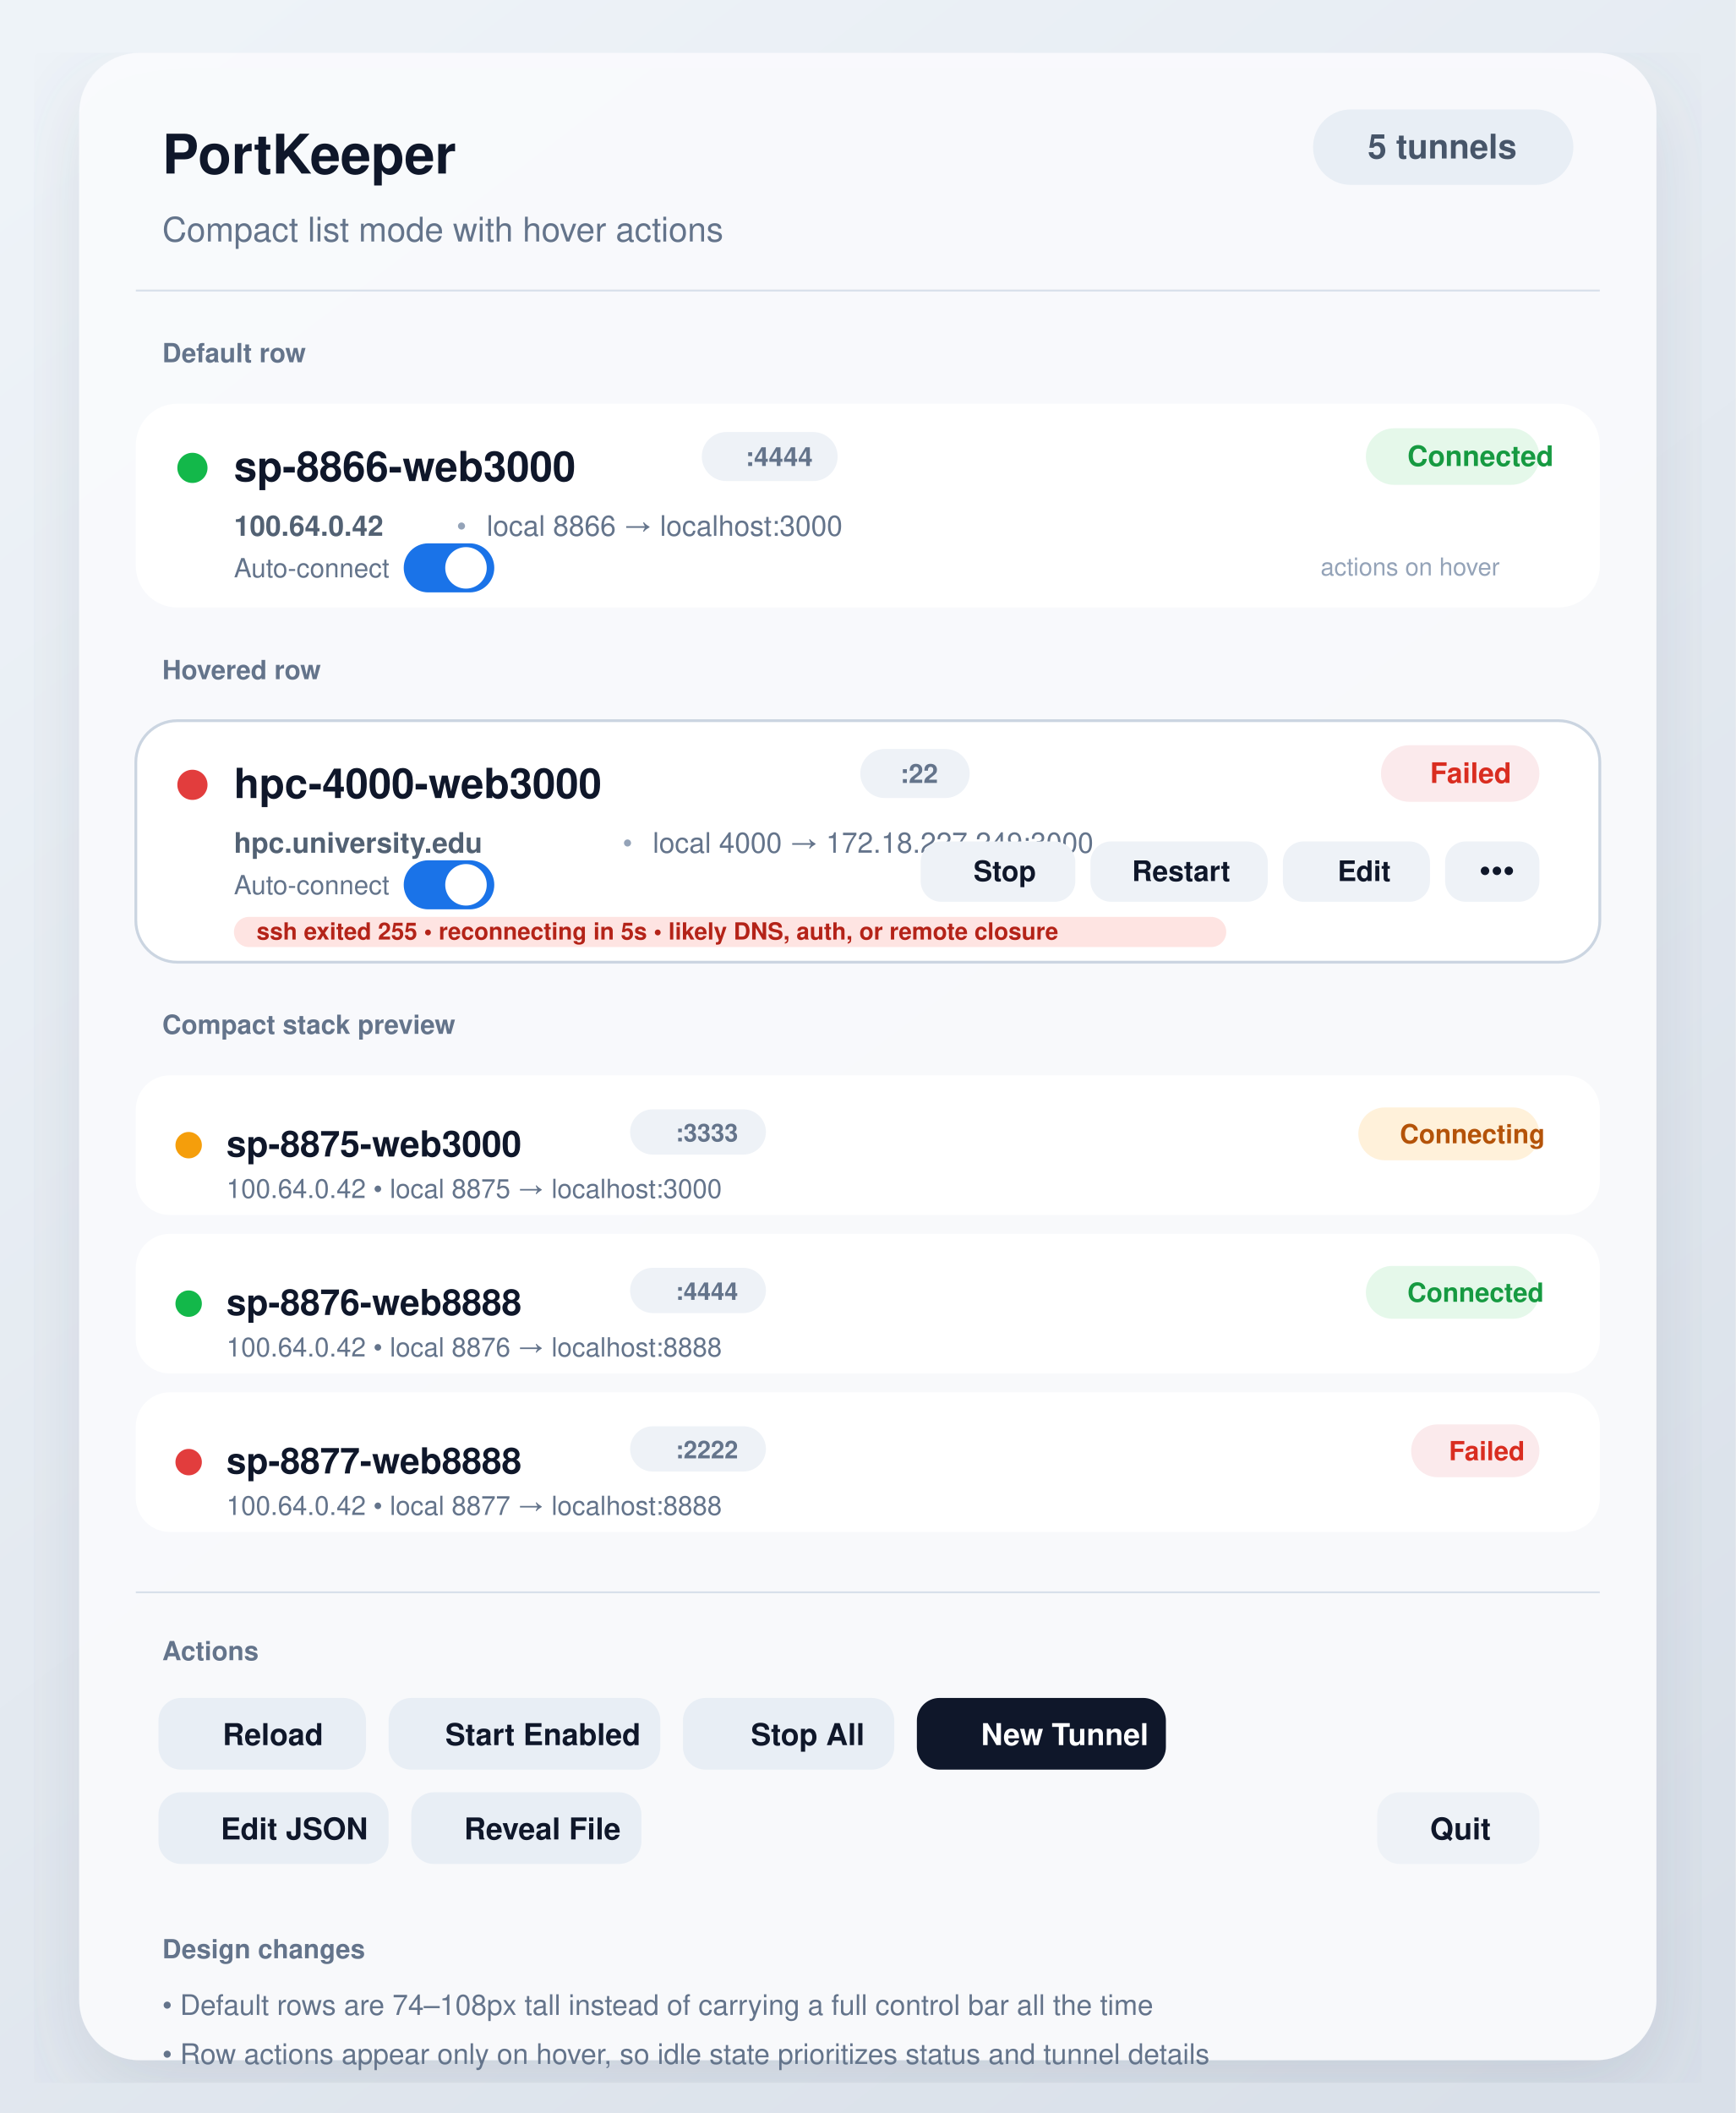
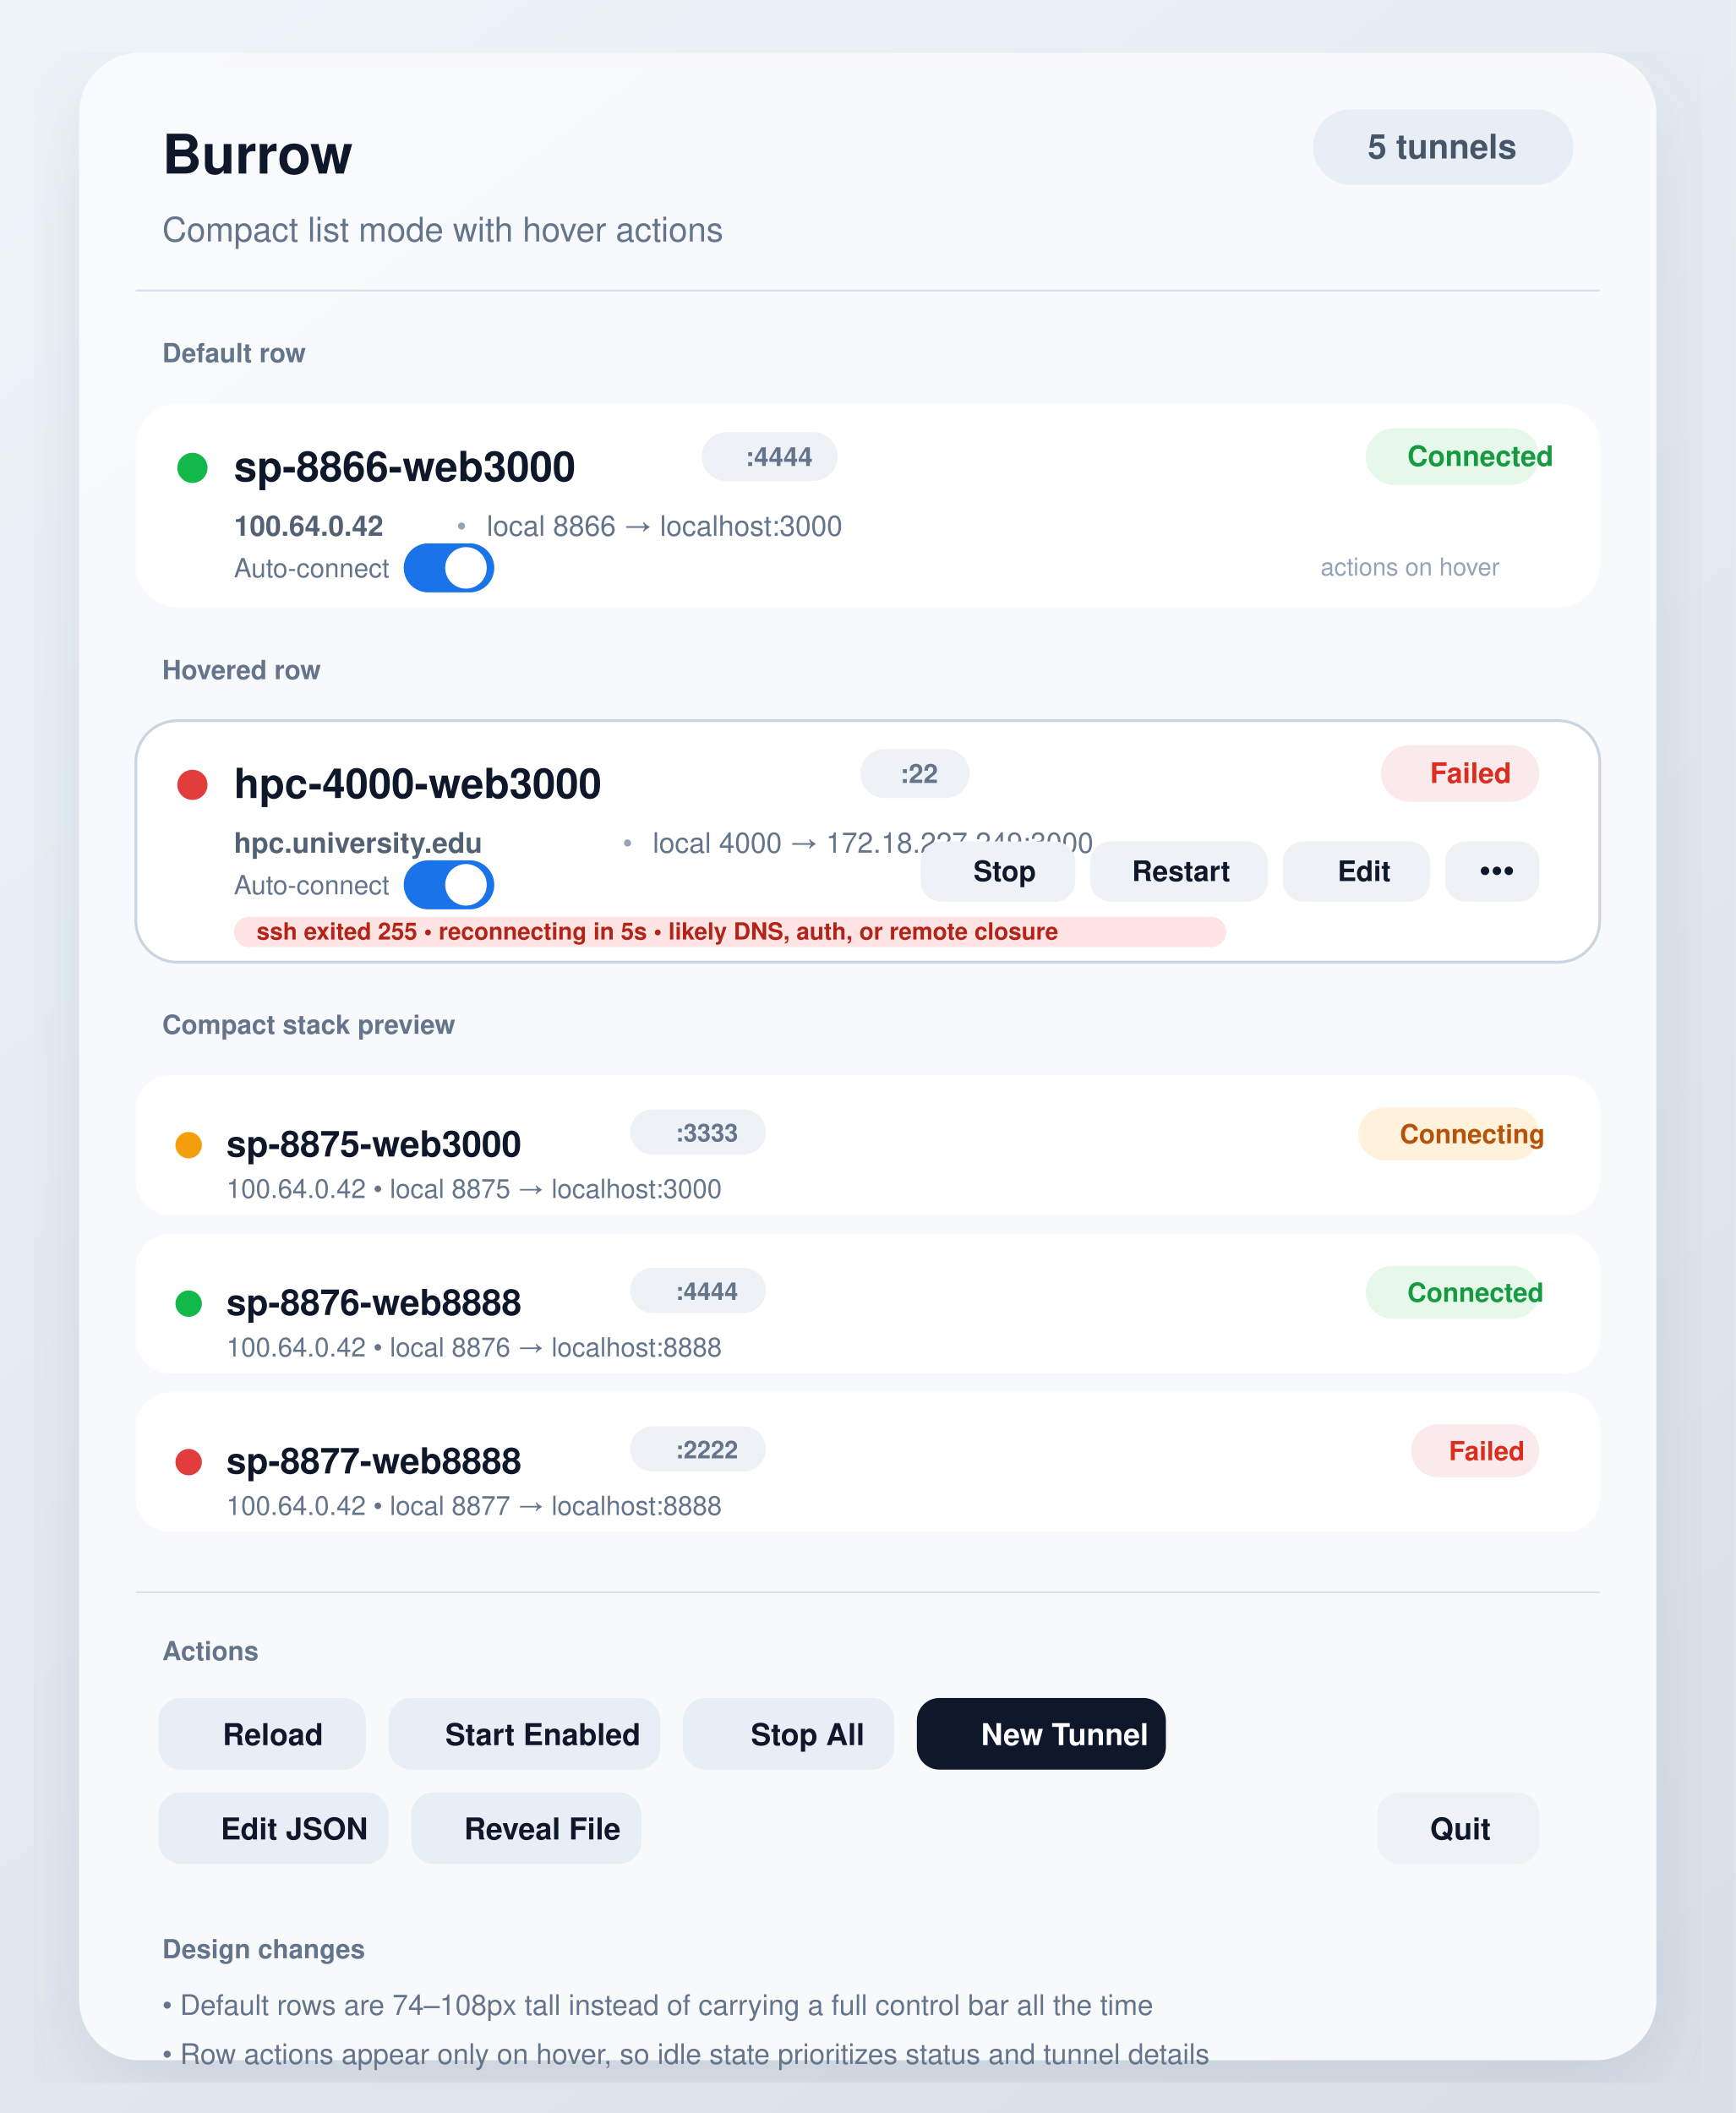
<svg xmlns="http://www.w3.org/2000/svg" width="920" height="1120" viewBox="0 0 920 1120" fill="none">
  <defs>
    <linearGradient id="bg2" x1="58" y1="36" x2="852" y2="1088" gradientUnits="userSpaceOnUse">
      <stop stop-color="#EEF3F8" />
      <stop offset="1" stop-color="#D9E0E9" />
    </linearGradient>
    <filter id="panelShadow2" x="18" y="12" width="884" height="1092" filterUnits="userSpaceOnUse" color-interpolation-filters="sRGB">
      <feDropShadow dx="0" dy="16" stdDeviation="22" flood-color="#5A6778" flood-opacity="0.16" />
    </filter>
  </defs>
  <rect width="920" height="1120" fill="url(#bg2)" />
  <g filter="url(#panelShadow2)">
    <rect x="42" y="28" width="836" height="1064" rx="32" fill="#F8FAFD" fill-opacity="0.96" />
  </g>
-   <text x="86" y="92" fill="#0F172A" font-family="SF Pro Display, Helvetica, Arial, sans-serif" font-size="29" font-weight="700">PortKeeper</text>
+   <text x="86" y="92" fill="#0F172A" font-family="SF Pro Display, Helvetica, Arial, sans-serif" font-size="29" font-weight="700">Burrow</text>
  <text x="86" y="128" fill="#64748B" font-family="SF Pro Text, Helvetica, Arial, sans-serif" font-size="18">Compact list mode with hover actions</text>
  <rect x="696" y="58" width="138" height="40" rx="20" fill="#E8EEF5" />
  <text x="725" y="84" fill="#475569" font-family="SF Pro Text, Helvetica, Arial, sans-serif" font-size="18" font-weight="700">5 tunnels</text>
  <line x1="72" y1="154" x2="848" y2="154" stroke="#D8E0EA" />
  <text x="86" y="192" fill="#64748B" font-family="SF Pro Text, Helvetica, Arial, sans-serif" font-size="14" font-weight="700">Default row</text>
  <g>
    <rect x="72" y="214" width="776" height="108" rx="22" fill="white" />
    <circle cx="102" cy="248" r="8" fill="#13B84A" />
    <text x="124" y="255" fill="#0F172A" font-family="SF Pro Display, Helvetica, Arial, sans-serif" font-size="22" font-weight="700">sp-8866-web3000</text>
    <rect x="372" y="229" width="72" height="26" rx="13" fill="#EEF2F7" />
    <text x="395" y="247" fill="#64748B" font-family="SF Pro Text, Helvetica, Arial, sans-serif" font-size="14" font-weight="700">:4444</text>
    <rect x="724" y="227" width="92" height="30" rx="15" fill="#E5F8EA" />
    <text x="746" y="247" fill="#169A41" font-family="SF Pro Text, Helvetica, Arial, sans-serif" font-size="15" font-weight="700">Connected</text>
    <text x="124" y="284" fill="#526173" font-family="SF Pro Text, Helvetica, Arial, sans-serif" font-size="15" font-weight="600">100.64.0.42</text>
    <text x="242" y="284" fill="#94A3B8" font-family="SF Pro Text, Helvetica, Arial, sans-serif" font-size="15">•</text>
    <text x="258" y="284" fill="#64748B" font-family="SF Pro Text, Helvetica, Arial, sans-serif" font-size="15">local 8866 → localhost:3000</text>
    <text x="124" y="306" fill="#64748B" font-family="SF Pro Text, Helvetica, Arial, sans-serif" font-size="14">Auto-connect</text>
    <rect x="214" y="288" width="48" height="26" rx="13" fill="#1A73E8" />
    <circle cx="247" cy="301" r="11" fill="white" />
    <text x="700" y="305" fill="#94A3B8" font-family="SF Pro Text, Helvetica, Arial, sans-serif" font-size="13">actions on hover</text>
  </g>
  <text x="86" y="360" fill="#64748B" font-family="SF Pro Text, Helvetica, Arial, sans-serif" font-size="14" font-weight="700">Hovered row</text>
  <g>
    <rect x="72" y="382" width="776" height="128" rx="22" fill="white" />
    <rect x="72" y="382" width="776" height="128" rx="22" stroke="#CBD5E1" stroke-width="1.5" />
    <circle cx="102" cy="416" r="8" fill="#E23D3D" />
    <text x="124" y="423" fill="#0F172A" font-family="SF Pro Display, Helvetica, Arial, sans-serif" font-size="22" font-weight="700">hpc-4000-web3000</text>
    <rect x="456" y="397" width="58" height="26" rx="13" fill="#EEF2F7" />
    <text x="477" y="415" fill="#64748B" font-family="SF Pro Text, Helvetica, Arial, sans-serif" font-size="14" font-weight="700">:22</text>
    <rect x="732" y="395" width="84" height="30" rx="15" fill="#FBEAEC" />
    <text x="758" y="415" fill="#D92D20" font-family="SF Pro Text, Helvetica, Arial, sans-serif" font-size="15" font-weight="700">Failed</text>
    <text x="124" y="452" fill="#526173" font-family="SF Pro Text, Helvetica, Arial, sans-serif" font-size="15" font-weight="600">hpc.university.edu</text>
    <text x="330" y="452" fill="#94A3B8" font-family="SF Pro Text, Helvetica, Arial, sans-serif" font-size="15">•</text>
    <text x="346" y="452" fill="#64748B" font-family="SF Pro Text, Helvetica, Arial, sans-serif" font-size="15">local 4000 → 172.18.227.249:3000</text>
    <text x="124" y="474" fill="#64748B" font-family="SF Pro Text, Helvetica, Arial, sans-serif" font-size="14">Auto-connect</text>
    <rect x="214" y="456" width="48" height="26" rx="13" fill="#1A73E8" />
    <circle cx="247" cy="469" r="11" fill="white" />
    <rect x="488" y="446" width="82" height="32" rx="11" fill="#EEF2F7" />
    <text x="516" y="467" fill="#0F172A" font-family="SF Pro Text, Helvetica, Arial, sans-serif" font-size="15" font-weight="600">Stop</text>
    <rect x="578" y="446" width="94" height="32" rx="11" fill="#EEF2F7" />
    <text x="600" y="467" fill="#0F172A" font-family="SF Pro Text, Helvetica, Arial, sans-serif" font-size="15" font-weight="600">Restart</text>
    <rect x="680" y="446" width="78" height="32" rx="11" fill="#EEF2F7" />
    <text x="709" y="467" fill="#0F172A" font-family="SF Pro Text, Helvetica, Arial, sans-serif" font-size="15" font-weight="600">Edit</text>
    <rect x="766" y="446" width="50" height="32" rx="11" fill="#EEF2F7" />
    <text x="784" y="467" fill="#0F172A" font-family="SF Pro Text, Helvetica, Arial, sans-serif" font-size="18" font-weight="700">•••</text>
    <rect x="124" y="486" width="526" height="16" rx="8" fill="#FEE4E2" />
    <text x="136" y="498" fill="#B42318" font-family="SF Pro Text, Helvetica, Arial, sans-serif" font-size="12.5" font-weight="600">ssh exited 255 • reconnecting in 5s • likely DNS, auth, or remote closure</text>
  </g>
  <text x="86" y="548" fill="#64748B" font-family="SF Pro Text, Helvetica, Arial, sans-serif" font-size="14" font-weight="700">Compact stack preview</text>
  <g>
    <rect x="72" y="570" width="776" height="74" rx="18" fill="white" />
    <circle cx="100" cy="607" r="7" fill="#F59E0B" />
    <text x="120" y="613" fill="#0F172A" font-family="SF Pro Display, Helvetica, Arial, sans-serif" font-size="19" font-weight="700">sp-8875-web3000</text>
    <rect x="334" y="588" width="72" height="24" rx="12" fill="#EEF2F7" />
    <text x="358" y="605" fill="#64748B" font-family="SF Pro Text, Helvetica, Arial, sans-serif" font-size="13" font-weight="700">:3333</text>
    <text x="120" y="635" fill="#64748B" font-family="SF Pro Text, Helvetica, Arial, sans-serif" font-size="14">100.64.0.42  •  local 8875 → localhost:3000</text>
    <rect x="720" y="587" width="96" height="28" rx="14" fill="#FFF1DA" />
    <text x="742" y="606" fill="#B45309" font-family="SF Pro Text, Helvetica, Arial, sans-serif" font-size="14" font-weight="700">Connecting</text>
  </g>
  <g>
    <rect x="72" y="654" width="776" height="74" rx="18" fill="white" />
    <circle cx="100" cy="691" r="7" fill="#13B84A" />
    <text x="120" y="697" fill="#0F172A" font-family="SF Pro Display, Helvetica, Arial, sans-serif" font-size="19" font-weight="700">sp-8876-web8888</text>
    <rect x="334" y="672" width="72" height="24" rx="12" fill="#EEF2F7" />
    <text x="358" y="689" fill="#64748B" font-family="SF Pro Text, Helvetica, Arial, sans-serif" font-size="13" font-weight="700">:4444</text>
    <text x="120" y="719" fill="#64748B" font-family="SF Pro Text, Helvetica, Arial, sans-serif" font-size="14">100.64.0.42  •  local 8876 → localhost:8888</text>
    <rect x="724" y="671" width="92" height="28" rx="14" fill="#E5F8EA" />
    <text x="746" y="690" fill="#169A41" font-family="SF Pro Text, Helvetica, Arial, sans-serif" font-size="14" font-weight="700">Connected</text>
  </g>
  <g>
    <rect x="72" y="738" width="776" height="74" rx="18" fill="white" />
    <circle cx="100" cy="775" r="7" fill="#E23D3D" />
    <text x="120" y="781" fill="#0F172A" font-family="SF Pro Display, Helvetica, Arial, sans-serif" font-size="19" font-weight="700">sp-8877-web8888</text>
    <rect x="334" y="756" width="72" height="24" rx="12" fill="#EEF2F7" />
    <text x="358" y="773" fill="#64748B" font-family="SF Pro Text, Helvetica, Arial, sans-serif" font-size="13" font-weight="700">:2222</text>
    <text x="120" y="803" fill="#64748B" font-family="SF Pro Text, Helvetica, Arial, sans-serif" font-size="14">100.64.0.42  •  local 8877 → localhost:8888</text>
    <rect x="748" y="755" width="68" height="28" rx="14" fill="#FBEAEC" />
    <text x="768" y="774" fill="#D92D20" font-family="SF Pro Text, Helvetica, Arial, sans-serif" font-size="14" font-weight="700">Failed</text>
  </g>
  <line x1="72" y1="844" x2="848" y2="844" stroke="#D8E0EA" />
  <text x="86" y="880" fill="#64748B" font-family="SF Pro Text, Helvetica, Arial, sans-serif" font-size="14" font-weight="700">Actions</text>
  <rect x="84" y="900" width="110" height="38" rx="12" fill="#E8EEF5" />
  <text x="118" y="925" fill="#0F172A" font-family="SF Pro Text, Helvetica, Arial, sans-serif" font-size="16" font-weight="600">Reload</text>
  <rect x="206" y="900" width="144" height="38" rx="12" fill="#E8EEF5" />
  <text x="236" y="925" fill="#0F172A" font-family="SF Pro Text, Helvetica, Arial, sans-serif" font-size="16" font-weight="600">Start Enabled</text>
  <rect x="362" y="900" width="112" height="38" rx="12" fill="#E8EEF5" />
  <text x="398" y="925" fill="#0F172A" font-family="SF Pro Text, Helvetica, Arial, sans-serif" font-size="16" font-weight="600">Stop All</text>
  <rect x="486" y="900" width="132" height="38" rx="12" fill="#0F172A" />
  <text x="520" y="925" fill="white" font-family="SF Pro Text, Helvetica, Arial, sans-serif" font-size="16" font-weight="600">New Tunnel</text>
  <rect x="84" y="950" width="122" height="38" rx="12" fill="#E8EEF5" />
  <text x="117" y="975" fill="#0F172A" font-family="SF Pro Text, Helvetica, Arial, sans-serif" font-size="16" font-weight="600">Edit JSON</text>
  <rect x="218" y="950" width="122" height="38" rx="12" fill="#E8EEF5" />
  <text x="246" y="975" fill="#0F172A" font-family="SF Pro Text, Helvetica, Arial, sans-serif" font-size="16" font-weight="600">Reveal File</text>
  <rect x="730" y="950" width="86" height="38" rx="12" fill="#EEF2F7" />
  <text x="758" y="975" fill="#0F172A" font-family="SF Pro Text, Helvetica, Arial, sans-serif" font-size="16" font-weight="600">Quit</text>
  <text x="86" y="1038" fill="#64748B" font-family="SF Pro Text, Helvetica, Arial, sans-serif" font-size="14" font-weight="700">Design changes</text>
  <text x="86" y="1068" fill="#64748B" font-family="SF Pro Text, Helvetica, Arial, sans-serif" font-size="15">• Default rows are 74–108px tall instead of carrying a full control bar all the time</text>
  <text x="86" y="1094" fill="#64748B" font-family="SF Pro Text, Helvetica, Arial, sans-serif" font-size="15">• Row actions appear only on hover, so idle state prioritizes status and tunnel details</text>
</svg>
